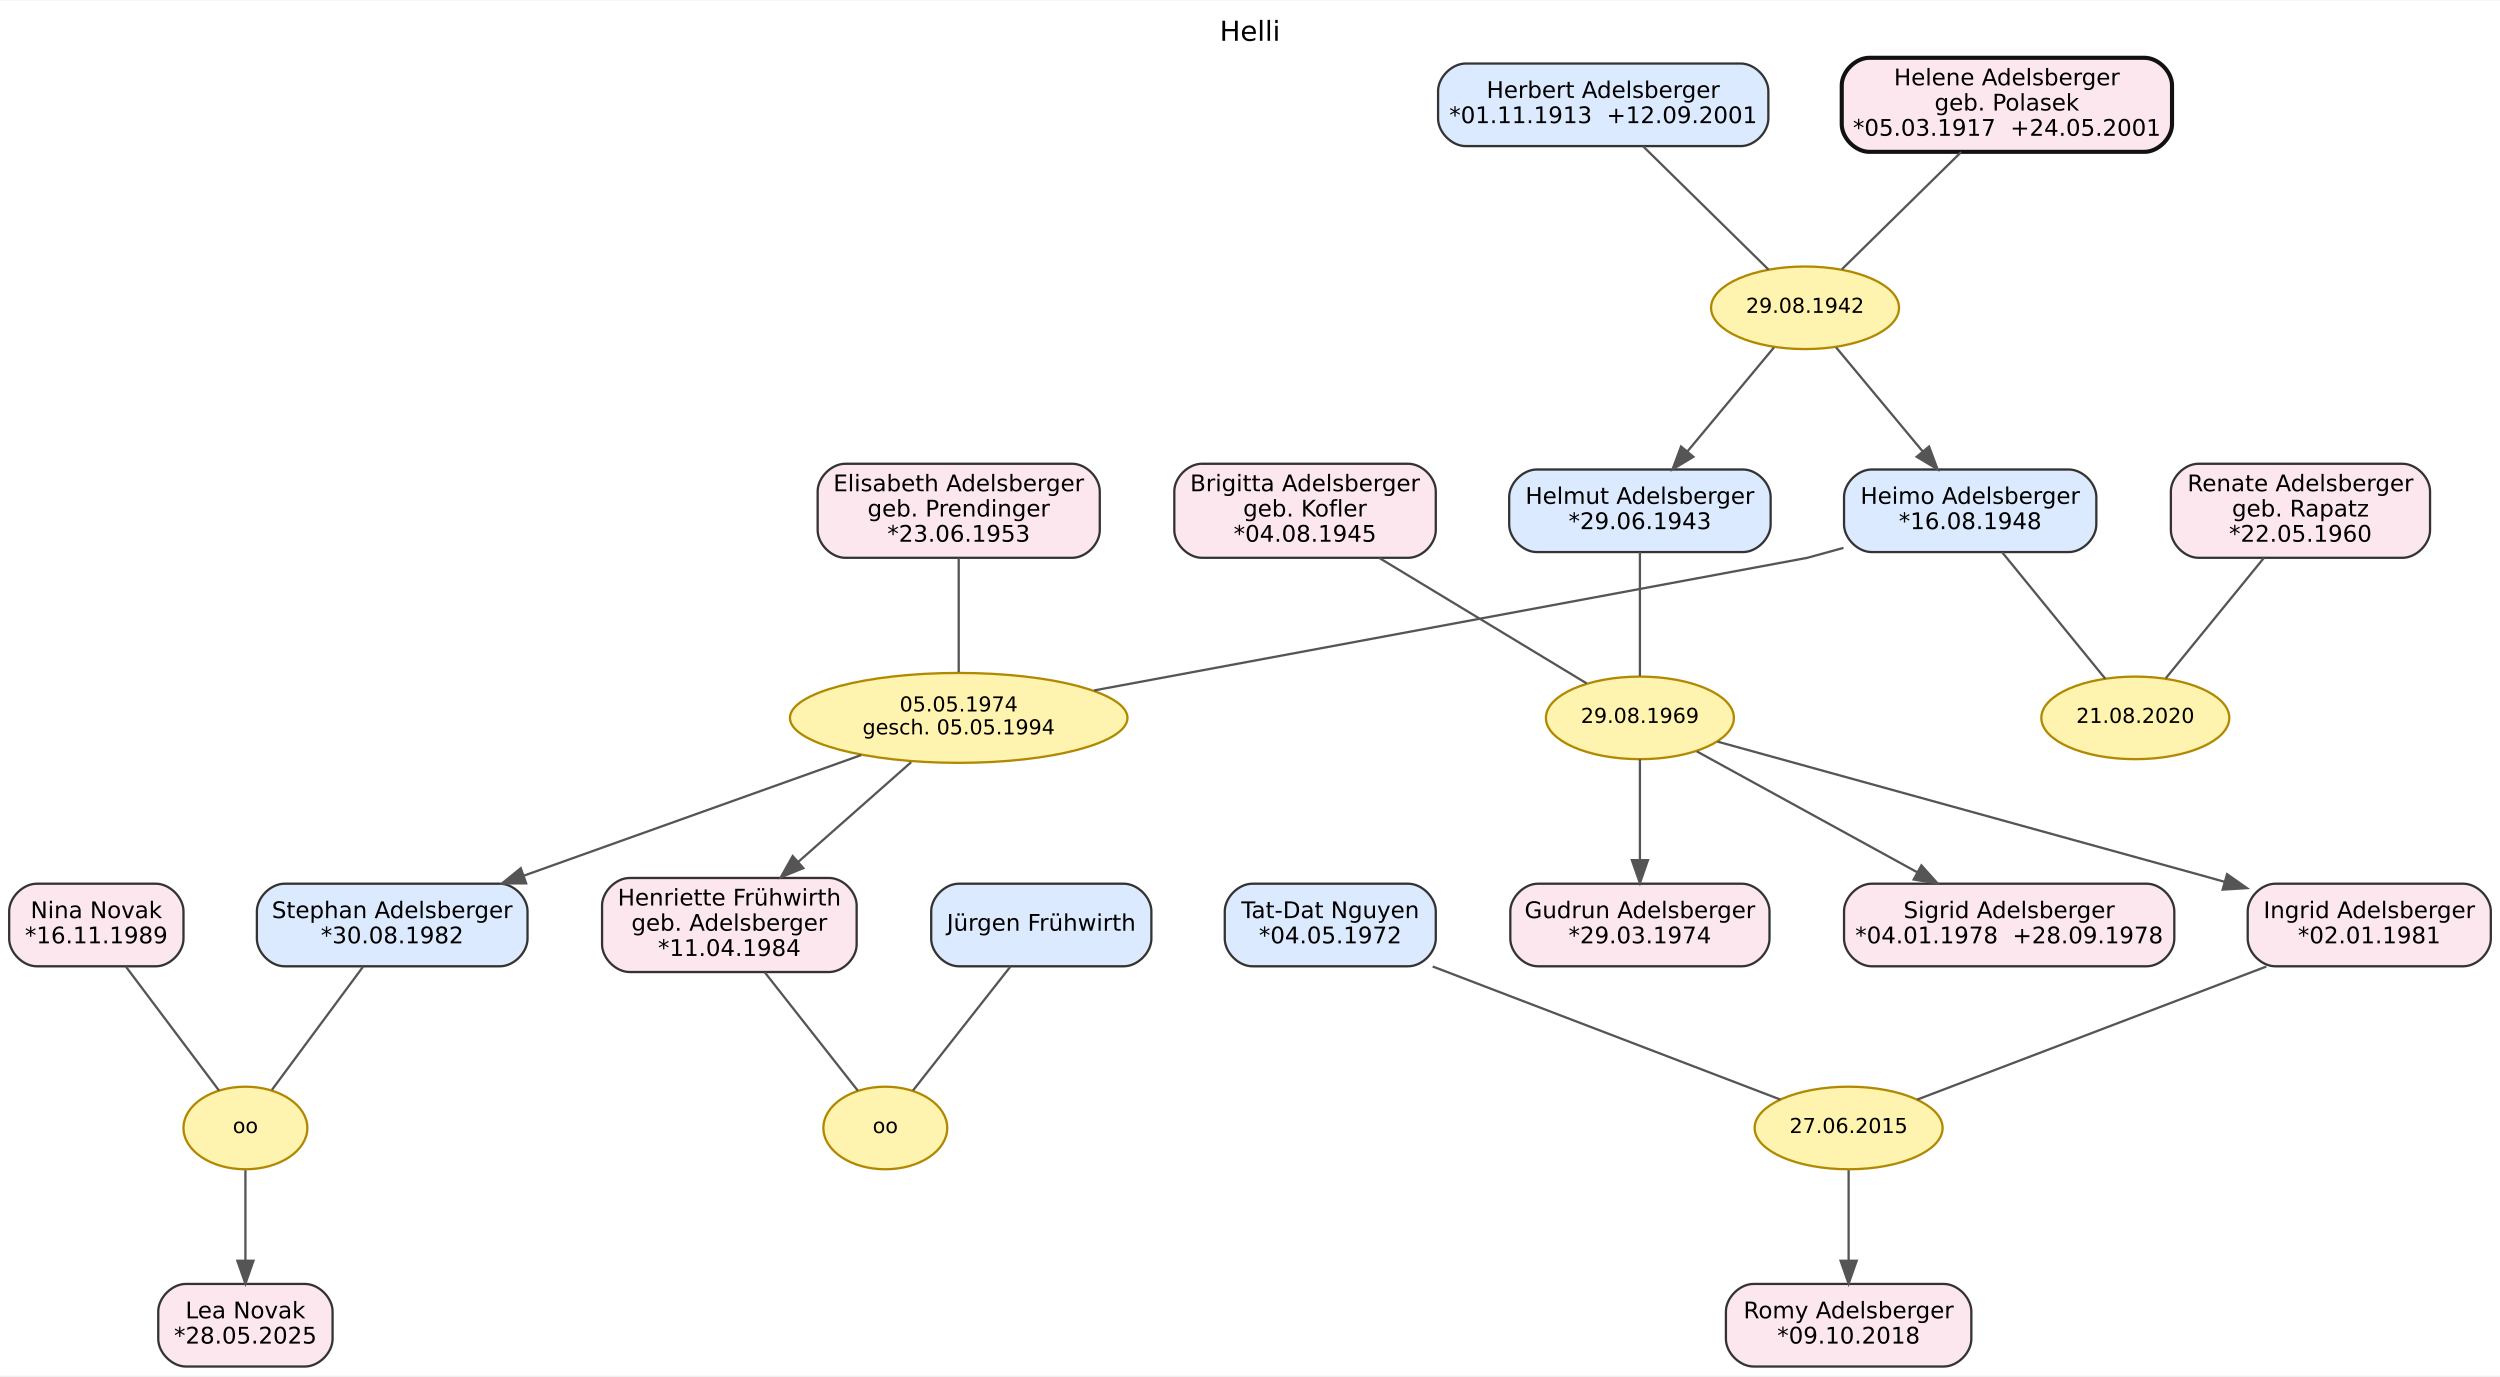
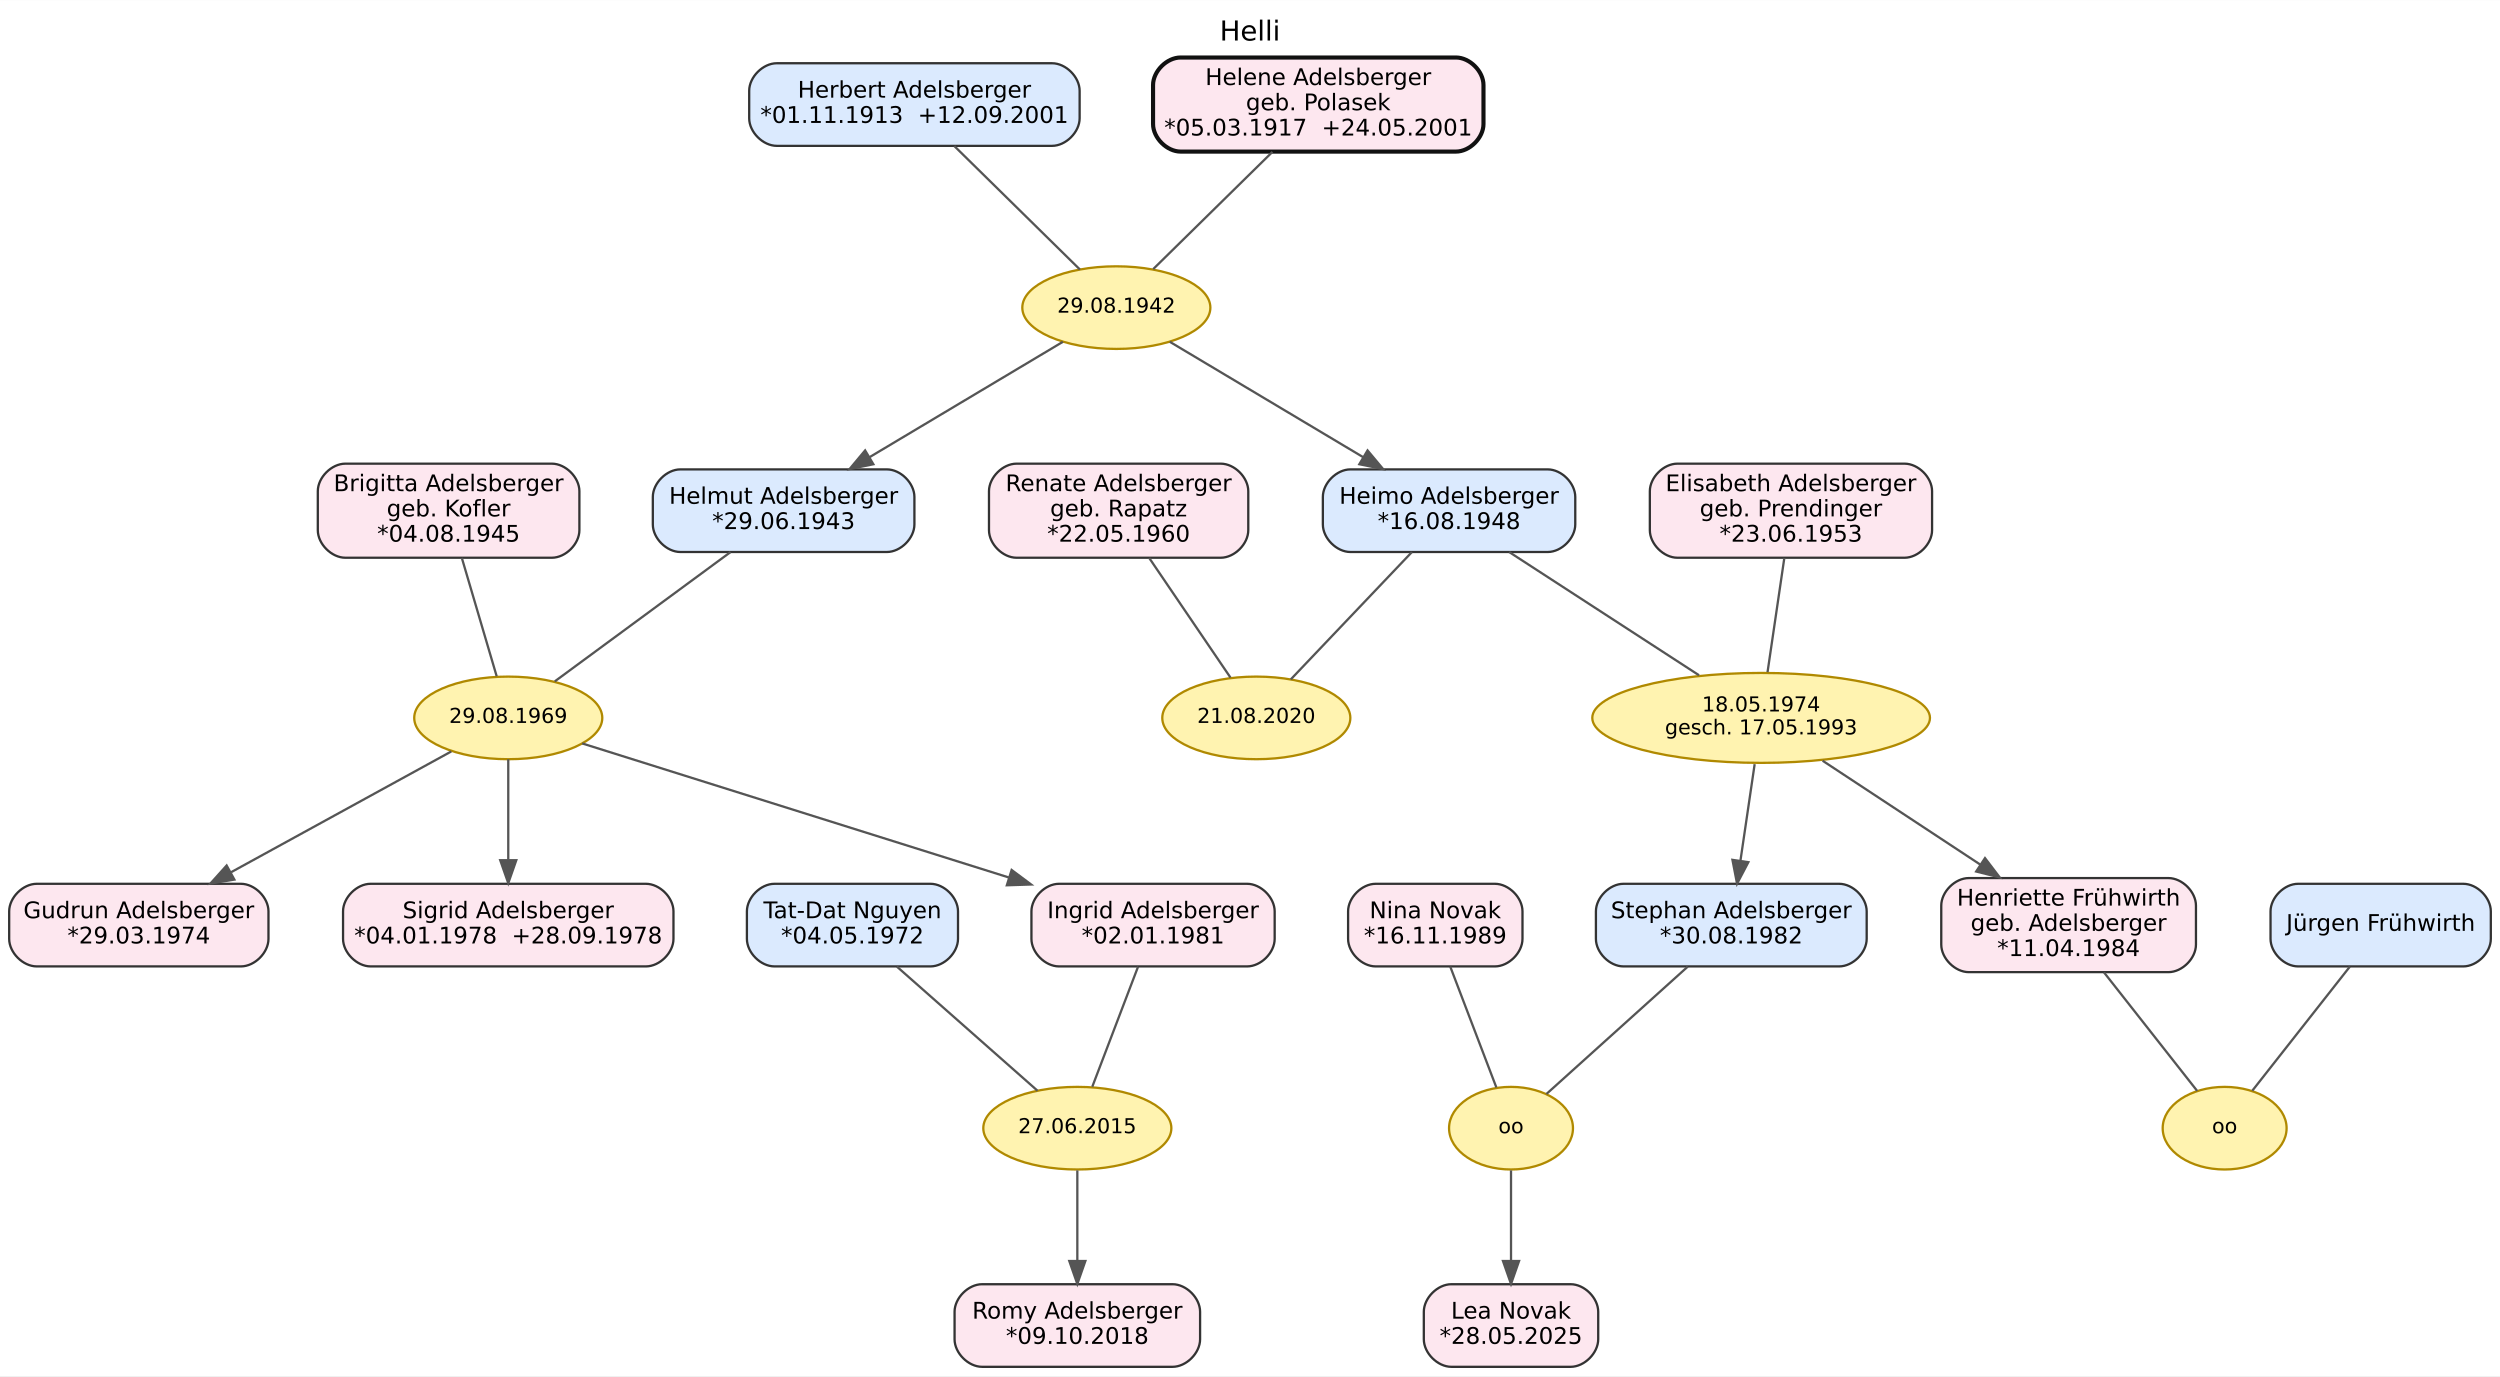
- <svg xmlns="http://www.w3.org/2000/svg" width="1090pt" height="600pt" viewBox="0.00 0.00 1090.00 599.60">
+ <svg xmlns="http://www.w3.org/2000/svg" width="1090pt" height="600pt" viewBox="0.00 0.00 1089.50 599.60">
  <style>
  g[id^="P_"], g[id^="M_"] { cursor: pointer; }
  .highlight ellipse, .highlight polygon, .highlight path, .highlight rect {
    stroke: #d00; stroke-width: 2.5;
  }
  @keyframes pulse { 0%,100%{opacity:1} 50%{opacity:.45} }
  .blink { animation: pulse 0.9s ease-in-out 3; }
</style>
  <g id="graph0" class="graph" transform="scale(1 1) rotate(0) translate(4 595.6)">
-     <polygon fill="white" stroke="transparent" points="-4,4 -4,-595.6 1086,-595.6 1086,4 -4,4" />
-     <text text-anchor="middle" x="541" y="-578" font-family="DejaVu Sans" font-size="12.00">Helli</text>
+     <polygon fill="white" stroke="transparent" points="-4,4 -4,-595.6 1085.5,-595.6 1085.5,4 -4,4" />
+     <text text-anchor="middle" x="540.75" y="-578" font-family="DejaVu Sans" font-size="12.00">Helli</text>
+     <g id="P_att33" class="node">
+       <path fill="#fde7ef" stroke="#333333" d="M277.5,-210.5C277.5,-210.5 157.5,-210.5 157.5,-210.5 151.5,-210.5 145.5,-204.5 145.5,-198.5 145.5,-198.5 145.5,-186.5 145.5,-186.5 145.5,-180.5 151.5,-174.5 157.5,-174.5 157.5,-174.5 277.5,-174.5 277.5,-174.5 283.5,-174.5 289.5,-180.5 289.5,-186.5 289.5,-186.5 289.5,-198.5 289.5,-198.5 289.5,-204.5 283.5,-210.5 277.5,-210.5" />
+       <text text-anchor="middle" x="217.5" y="-195.5" font-family="DejaVu Sans" font-size="10.00">Sigrid Adelsberger</text>
+       <text text-anchor="middle" x="217.5" y="-184.5" font-family="DejaVu Sans" font-size="10.00">*04.01.1978  +28.09.1978</text>
+     </g>
+     <g id="P_att34" class="node">
+       <path fill="#fde7ef" stroke="#333333" d="M539.5,-210.5C539.5,-210.5 457.5,-210.5 457.5,-210.5 451.5,-210.5 445.5,-204.5 445.5,-198.5 445.5,-198.5 445.5,-186.5 445.5,-186.5 445.5,-180.5 451.5,-174.5 457.5,-174.5 457.5,-174.5 539.5,-174.5 539.5,-174.5 545.5,-174.5 551.5,-180.5 551.5,-186.5 551.5,-186.5 551.5,-198.5 551.5,-198.5 551.5,-204.5 545.5,-210.5 539.5,-210.5" />
+       <text text-anchor="middle" x="498.5" y="-195.5" font-family="DejaVu Sans" font-size="10.00">Ingrid Adelsberger</text>
+       <text text-anchor="middle" x="498.5" y="-184.5" font-family="DejaVu Sans" font-size="10.00">*02.01.1981</text>
+     </g>
+     <g id="P_att05" class="node">
+       <path fill="#dbeafe" stroke="#333333" d="M454.5,-568.1C454.5,-568.1 334.5,-568.1 334.5,-568.1 328.5,-568.1 322.5,-562.1 322.5,-556.1 322.5,-556.1 322.5,-544.1 322.5,-544.1 322.5,-538.1 328.5,-532.1 334.5,-532.1 334.5,-532.1 454.5,-532.1 454.5,-532.1 460.5,-532.1 466.5,-538.1 466.5,-544.1 466.5,-544.1 466.5,-556.1 466.5,-556.1 466.5,-562.1 460.5,-568.1 454.5,-568.1" />
+       <text text-anchor="middle" x="394.5" y="-553.1" font-family="DejaVu Sans" font-size="10.00">Herbert Adelsberger</text>
+       <text text-anchor="middle" x="394.5" y="-542.1" font-family="DejaVu Sans" font-size="10.00">*01.11.1913  +12.09.2001</text>
+     </g>
+     <g id="P_att06" class="node">
+       <path fill="#fde7ef" stroke="#111111" stroke-width="1.8" d="M630.5,-570.6C630.5,-570.6 510.5,-570.6 510.5,-570.6 504.5,-570.6 498.5,-564.6 498.5,-558.6 498.5,-558.6 498.5,-541.6 498.5,-541.6 498.5,-535.6 504.5,-529.6 510.5,-529.6 510.5,-529.6 630.5,-529.6 630.5,-529.6 636.5,-529.6 642.5,-535.6 642.5,-541.6 642.5,-541.6 642.5,-558.6 642.5,-558.6 642.5,-564.6 636.5,-570.6 630.5,-570.6" />
+       <text text-anchor="middle" x="570.5" y="-558.6" font-family="DejaVu Sans" font-size="10.00">Helene Adelsberger</text>
+       <text text-anchor="middle" x="570.5" y="-547.6" font-family="DejaVu Sans" font-size="10.00">geb. Polasek</text>
+       <text text-anchor="middle" x="570.5" y="-536.6" font-family="DejaVu Sans" font-size="10.00">*05.03.1917  +24.05.2001</text>
+     </g>
+     <g id="M_attF2" class="node">
+       <ellipse fill="#fff3b0" stroke="#b08900" cx="482.5" cy="-461.6" rx="40.98" ry="18" />
+       <text text-anchor="middle" x="482.5" y="-459.4" font-family="DejaVu Sans" font-size="9.00">29.08.1942</text>
+     </g>
+     <g id="edge5" class="edge">
+       <path fill="none" stroke="#555555" d="M411.89,-532.01C427.81,-516.35 451.2,-493.37 466.63,-478.2" />
+     </g>
+     <g id="P_att08" class="node">
+       <path fill="#fde7ef" stroke="#333333" d="M528,-393.6C528,-393.6 439,-393.6 439,-393.6 433,-393.6 427,-387.6 427,-381.6 427,-381.6 427,-364.6 427,-364.6 427,-358.6 433,-352.6 439,-352.6 439,-352.6 528,-352.6 528,-352.6 534,-352.6 540,-358.6 540,-364.6 540,-364.6 540,-381.6 540,-381.6 540,-387.6 534,-393.6 528,-393.6" />
+       <text text-anchor="middle" x="483.5" y="-381.6" font-family="DejaVu Sans" font-size="10.00">Renate Adelsberger</text>
+       <text text-anchor="middle" x="483.5" y="-370.6" font-family="DejaVu Sans" font-size="10.00">geb. Rapatz</text>
+       <text text-anchor="middle" x="483.5" y="-359.6" font-family="DejaVu Sans" font-size="10.00">*22.05.1960</text>
+     </g>
+     <g id="P_att07" class="node">
+       <path fill="#dbeafe" stroke="#333333" d="M670.5,-391.1C670.5,-391.1 584.5,-391.1 584.5,-391.1 578.5,-391.1 572.5,-385.1 572.5,-379.1 572.5,-379.1 572.5,-367.1 572.5,-367.1 572.5,-361.1 578.5,-355.1 584.5,-355.1 584.5,-355.1 670.5,-355.1 670.5,-355.1 676.5,-355.1 682.5,-361.1 682.5,-367.1 682.5,-367.1 682.5,-379.1 682.5,-379.1 682.5,-385.1 676.5,-391.1 670.5,-391.1" />
+       <text text-anchor="middle" x="627.5" y="-376.1" font-family="DejaVu Sans" font-size="10.00">Heimo Adelsberger</text>
+       <text text-anchor="middle" x="627.5" y="-365.1" font-family="DejaVu Sans" font-size="10.00">*16.08.1948</text>
+     </g>
+     <g id="M_attF3" class="node">
+       <ellipse fill="#fff3b0" stroke="#b08900" cx="543.5" cy="-282.8" rx="40.98" ry="18" />
+       <text text-anchor="middle" x="543.5" y="-280.6" font-family="DejaVu Sans" font-size="9.00">21.08.2020</text>
+     </g>
+     <g id="edge3" class="edge">
+       <path fill="none" stroke="#555555" d="M496.82,-352.5C507.45,-336.85 522.18,-315.17 532.24,-300.37" />
+     </g>
+     <g id="P_att32" class="node">
+       <path fill="#fde7ef" stroke="#333333" d="M101,-210.5C101,-210.5 12,-210.5 12,-210.5 6,-210.5 0,-204.5 0,-198.5 0,-198.5 0,-186.5 0,-186.5 0,-180.5 6,-174.5 12,-174.5 12,-174.5 101,-174.5 101,-174.5 107,-174.5 113,-180.5 113,-186.5 113,-186.5 113,-198.5 113,-198.5 113,-204.5 107,-210.5 101,-210.5" />
+       <text text-anchor="middle" x="56.5" y="-195.5" font-family="DejaVu Sans" font-size="10.00">Gudrun Adelsberger</text>
+       <text text-anchor="middle" x="56.5" y="-184.5" font-family="DejaVu Sans" font-size="10.00">*29.03.1974</text>
+     </g>
+     <g id="P_att14" class="node">
+       <path fill="#fde7ef" stroke="#333333" d="M826,-393.6C826,-393.6 727,-393.6 727,-393.6 721,-393.6 715,-387.6 715,-381.6 715,-381.6 715,-364.6 715,-364.6 715,-358.6 721,-352.6 727,-352.6 727,-352.6 826,-352.6 826,-352.6 832,-352.6 838,-358.6 838,-364.6 838,-364.6 838,-381.6 838,-381.6 838,-387.6 832,-393.6 826,-393.6" />
+       <text text-anchor="middle" x="776.5" y="-381.6" font-family="DejaVu Sans" font-size="10.00">Elisabeth Adelsberger</text>
+       <text text-anchor="middle" x="776.5" y="-370.6" font-family="DejaVu Sans" font-size="10.00">geb. Prendinger</text>
+       <text text-anchor="middle" x="776.5" y="-359.6" font-family="DejaVu Sans" font-size="10.00">*23.06.1953</text>
+     </g>
+     <g id="M_attF5" class="node">
+       <ellipse fill="#fff3b0" stroke="#b08900" cx="763.5" cy="-282.8" rx="73.58" ry="19.6" />
+       <text text-anchor="middle" x="763.5" y="-285.6" font-family="DejaVu Sans" font-size="9.00">18.05.1974</text>
+       <text text-anchor="middle" x="763.5" y="-275.6" font-family="DejaVu Sans" font-size="9.00">gesch. 17.05.1993</text>
+     </g>
+     <g id="edge31" class="edge">
+       <path fill="none" stroke="#555555" d="M773.61,-352.5C771.43,-337.67 768.45,-317.41 766.29,-302.73" />
+     </g>
+     <g id="P_g6p10" class="node">
+       <path fill="#fde7ef" stroke="#333333" d="M507,-36C507,-36 424,-36 424,-36 418,-36 412,-30 412,-24 412,-24 412,-12 412,-12 412,-6 418,0 424,0 424,0 507,0 507,0 513,0 519,-6 519,-12 519,-12 519,-24 519,-24 519,-30 513,-36 507,-36" />
+       <text text-anchor="middle" x="465.5" y="-21" font-family="DejaVu Sans" font-size="10.00">Romy Adelsberger</text>
+       <text text-anchor="middle" x="465.5" y="-10" font-family="DejaVu Sans" font-size="10.00">*09.10.2018</text>
+     </g>
+     <g id="P_att36" class="node">
+       <path fill="#dbeafe" stroke="#333333" d="M382.5,-391.1C382.5,-391.1 292.5,-391.1 292.5,-391.1 286.5,-391.1 280.5,-385.1 280.5,-379.1 280.5,-379.1 280.5,-367.1 280.5,-367.1 280.5,-361.1 286.5,-355.1 292.5,-355.1 292.5,-355.1 382.5,-355.1 382.5,-355.1 388.5,-355.1 394.5,-361.1 394.5,-367.1 394.5,-367.1 394.5,-379.1 394.5,-379.1 394.5,-385.1 388.5,-391.1 382.5,-391.1" />
+       <text text-anchor="middle" x="337.5" y="-376.1" font-family="DejaVu Sans" font-size="10.00">Helmut Adelsberger</text>
+       <text text-anchor="middle" x="337.5" y="-365.1" font-family="DejaVu Sans" font-size="10.00">*29.06.1943</text>
+     </g>
+     <g id="P_g6p02" class="node">
+       <path fill="#fde7ef" stroke="#333333" d="M236.5,-393.6C236.5,-393.6 146.5,-393.6 146.5,-393.6 140.5,-393.6 134.5,-387.6 134.5,-381.6 134.5,-381.6 134.5,-364.6 134.5,-364.6 134.5,-358.6 140.5,-352.6 146.5,-352.6 146.5,-352.6 236.5,-352.6 236.5,-352.6 242.5,-352.6 248.5,-358.6 248.5,-364.6 248.5,-364.6 248.5,-381.6 248.5,-381.6 248.5,-387.6 242.5,-393.6 236.5,-393.6" />
+       <text text-anchor="middle" x="191.5" y="-381.6" font-family="DejaVu Sans" font-size="10.00">Brigitta Adelsberger</text>
+       <text text-anchor="middle" x="191.5" y="-370.6" font-family="DejaVu Sans" font-size="10.00">geb. Kofler</text>
+       <text text-anchor="middle" x="191.5" y="-359.6" font-family="DejaVu Sans" font-size="10.00">*04.08.1945</text>
+     </g>
+     <g id="M_g6F1" class="node">
+       <ellipse fill="#fff3b0" stroke="#b08900" cx="217.5" cy="-282.8" rx="40.98" ry="18" />
+       <text text-anchor="middle" x="217.5" y="-280.6" font-family="DejaVu Sans" font-size="9.00">29.08.1969</text>
+     </g>
+     <g id="edge18" class="edge">
+       <path fill="none" stroke="#555555" d="M314.36,-355.07C292.16,-338.74 258.96,-314.31 237.77,-298.72" />
+     </g>
+     <g id="edge19" class="edge">
+       <path fill="none" stroke="#555555" d="M197.27,-352.5C201.82,-337.06 208.1,-315.73 212.45,-300.95" />
+     </g>
+     <g id="edge6" class="edge">
+       <path fill="none" stroke="#555555" d="M550.53,-529.47C534.81,-514.02 513.19,-492.76 498.57,-478.4" />
+     </g>
+     <g id="P_att21" class="node">
+       <path fill="#dbeafe" stroke="#333333" d="M797.5,-210.5C797.5,-210.5 703.5,-210.5 703.5,-210.5 697.5,-210.5 691.5,-204.5 691.5,-198.5 691.5,-198.5 691.5,-186.5 691.5,-186.5 691.5,-180.5 697.5,-174.5 703.5,-174.5 703.5,-174.5 797.5,-174.5 797.5,-174.5 803.5,-174.5 809.5,-180.5 809.5,-186.5 809.5,-186.5 809.5,-198.5 809.5,-198.5 809.5,-204.5 803.5,-210.5 797.5,-210.5" />
+       <text text-anchor="middle" x="750.5" y="-195.5" font-family="DejaVu Sans" font-size="10.00">Stephan Adelsberger</text>
+       <text text-anchor="middle" x="750.5" y="-184.5" font-family="DejaVu Sans" font-size="10.00">*30.08.1982</text>
+     </g>
+     <g id="P_att35" class="node">
+       <path fill="#fde7ef" stroke="#333333" d="M941,-213C941,-213 854,-213 854,-213 848,-213 842,-207 842,-201 842,-201 842,-184 842,-184 842,-178 848,-172 854,-172 854,-172 941,-172 941,-172 947,-172 953,-178 953,-184 953,-184 953,-201 953,-201 953,-207 947,-213 941,-213" />
+       <text text-anchor="middle" x="897.5" y="-201" font-family="DejaVu Sans" font-size="10.00">Henriette Frühwirth</text>
+       <text text-anchor="middle" x="897.5" y="-190" font-family="DejaVu Sans" font-size="10.00">geb. Adelsberger</text>
+       <text text-anchor="middle" x="897.5" y="-179" font-family="DejaVu Sans" font-size="10.00">*11.04.1984</text>
+     </g>
    <g id="P_attS02" class="node">
-       <path fill="#fde7ef" stroke="#333333" d="M64,-210.5C64,-210.5 12,-210.5 12,-210.5 6,-210.5 0,-204.5 0,-198.5 0,-198.5 0,-186.5 0,-186.5 0,-180.5 6,-174.5 12,-174.5 12,-174.5 64,-174.5 64,-174.5 70,-174.5 76,-180.5 76,-186.5 76,-186.5 76,-198.5 76,-198.5 76,-204.5 70,-210.5 64,-210.5" />
-       <text text-anchor="middle" x="38" y="-195.5" font-family="DejaVu Sans" font-size="10.00">Nina Novak</text>
-       <text text-anchor="middle" x="38" y="-184.5" font-family="DejaVu Sans" font-size="10.00">*16.11.1989</text>
-     </g>
-     <g id="P_att21" class="node">
-       <path fill="#dbeafe" stroke="#333333" d="M214,-210.5C214,-210.5 120,-210.5 120,-210.5 114,-210.5 108,-204.5 108,-198.5 108,-198.5 108,-186.5 108,-186.5 108,-180.5 114,-174.5 120,-174.5 120,-174.5 214,-174.5 214,-174.5 220,-174.5 226,-180.5 226,-186.5 226,-186.5 226,-198.5 226,-198.5 226,-204.5 220,-210.5 214,-210.5" />
-       <text text-anchor="middle" x="167" y="-195.5" font-family="DejaVu Sans" font-size="10.00">Stephan Adelsberger</text>
-       <text text-anchor="middle" x="167" y="-184.5" font-family="DejaVu Sans" font-size="10.00">*30.08.1982</text>
-     </g>
-     <g id="P_att35" class="node">
-       <path fill="#fde7ef" stroke="#333333" d="M357.5,-213C357.5,-213 270.5,-213 270.5,-213 264.5,-213 258.5,-207 258.5,-201 258.5,-201 258.5,-184 258.5,-184 258.5,-178 264.5,-172 270.5,-172 270.5,-172 357.5,-172 357.5,-172 363.5,-172 369.5,-178 369.5,-184 369.5,-184 369.5,-201 369.5,-201 369.5,-207 363.5,-213 357.5,-213" />
-       <text text-anchor="middle" x="314" y="-201" font-family="DejaVu Sans" font-size="10.00">Henriette Frühwirth</text>
-       <text text-anchor="middle" x="314" y="-190" font-family="DejaVu Sans" font-size="10.00">geb. Adelsberger</text>
-       <text text-anchor="middle" x="314" y="-179" font-family="DejaVu Sans" font-size="10.00">*11.04.1984</text>
+       <path fill="#fde7ef" stroke="#333333" d="M647.5,-210.5C647.5,-210.5 595.5,-210.5 595.5,-210.5 589.5,-210.5 583.5,-204.5 583.5,-198.5 583.5,-198.5 583.5,-186.5 583.5,-186.5 583.5,-180.5 589.5,-174.5 595.5,-174.5 595.5,-174.5 647.5,-174.5 647.5,-174.5 653.5,-174.5 659.5,-180.5 659.5,-186.5 659.5,-186.5 659.5,-198.5 659.5,-198.5 659.5,-204.5 653.5,-210.5 647.5,-210.5" />
+       <text text-anchor="middle" x="621.5" y="-195.5" font-family="DejaVu Sans" font-size="10.00">Nina Novak</text>
+       <text text-anchor="middle" x="621.5" y="-184.5" font-family="DejaVu Sans" font-size="10.00">*16.11.1989</text>
    </g>
    <g id="M_attF10" class="node">
-       <ellipse fill="#fff3b0" stroke="#b08900" cx="103" cy="-104" rx="27" ry="18" />
-       <text text-anchor="middle" x="103" y="-101.8" font-family="DejaVu Sans" font-size="9.00">oo</text>
+       <ellipse fill="#fff3b0" stroke="#b08900" cx="654.5" cy="-104" rx="27" ry="18" />
+       <text text-anchor="middle" x="654.5" y="-101.8" font-family="DejaVu Sans" font-size="9.00">oo</text>
+     </g>
+     <g id="edge14" class="edge">
+       <path fill="none" stroke="#555555" d="M731.53,-174.41C713.5,-158.16 686.71,-134.02 669.95,-118.92" />
+     </g>
+     <g id="P_g6p13" class="node">
+       <path fill="#dbeafe" stroke="#333333" d="M1069.5,-210.5C1069.5,-210.5 997.5,-210.5 997.5,-210.5 991.5,-210.5 985.5,-204.5 985.5,-198.5 985.5,-198.5 985.5,-186.5 985.5,-186.5 985.5,-180.5 991.5,-174.5 997.5,-174.5 997.5,-174.5 1069.5,-174.5 1069.5,-174.5 1075.5,-174.5 1081.5,-180.5 1081.5,-186.5 1081.5,-186.5 1081.5,-198.5 1081.5,-198.5 1081.5,-204.5 1075.5,-210.5 1069.5,-210.5" />
+       <text text-anchor="middle" x="1033.5" y="-190" font-family="DejaVu Sans" font-size="10.00">Jürgen Frühwirth</text>
+     </g>
+     <g id="M_g6F5" class="node">
+       <ellipse fill="#fff3b0" stroke="#b08900" cx="965.5" cy="-104" rx="27" ry="18" />
+       <text text-anchor="middle" x="965.5" y="-101.8" font-family="DejaVu Sans" font-size="9.00">oo</text>
+     </g>
+     <g id="edge28" class="edge">
+       <path fill="none" stroke="#555555" d="M912.93,-171.87C925.23,-156.22 942.22,-134.61 953.52,-120.25" />
+     </g>
+     <g id="edge15" class="edge">
+       <path fill="none" stroke="#555555" d="M628.02,-174.41C633.84,-159.15 642.32,-136.92 648.11,-121.76" />
+     </g>
+     <g id="edge27" class="edge">
+       <path fill="none" stroke="#555555" d="M1020.07,-174.41C1007.68,-158.65 989.46,-135.48 977.54,-120.32" />
+     </g>
+     <g id="P_att41" class="node">
+       <path fill="#fde7ef" stroke="#333333" d="M680.5,-36C680.5,-36 628.5,-36 628.5,-36 622.5,-36 616.5,-30 616.5,-24 616.5,-24 616.5,-12 616.5,-12 616.5,-6 622.5,0 628.5,0 628.5,0 680.5,0 680.5,0 686.5,0 692.5,-6 692.5,-12 692.5,-12 692.5,-24 692.5,-24 692.5,-30 686.5,-36 680.5,-36" />
+       <text text-anchor="middle" x="654.5" y="-21" font-family="DejaVu Sans" font-size="10.00">Lea Novak</text>
+       <text text-anchor="middle" x="654.5" y="-10" font-family="DejaVu Sans" font-size="10.00">*28.05.2025</text>
+     </g>
+     <g id="P_g6p09" class="node">
+       <path fill="#dbeafe" stroke="#333333" d="M401.5,-210.5C401.5,-210.5 333.5,-210.5 333.5,-210.5 327.5,-210.5 321.5,-204.5 321.5,-198.5 321.5,-198.5 321.5,-186.5 321.5,-186.5 321.5,-180.5 327.5,-174.5 333.5,-174.5 333.5,-174.5 401.5,-174.5 401.5,-174.5 407.5,-174.5 413.5,-180.5 413.5,-186.5 413.5,-186.5 413.5,-198.5 413.5,-198.5 413.5,-204.5 407.5,-210.5 401.5,-210.5" />
+       <text text-anchor="middle" x="367.5" y="-195.5" font-family="DejaVu Sans" font-size="10.00">Tat-Dat Nguyen</text>
+       <text text-anchor="middle" x="367.5" y="-184.5" font-family="DejaVu Sans" font-size="10.00">*04.05.1972</text>
+     </g>
+     <g id="M_g6F2" class="node">
+       <ellipse fill="#fff3b0" stroke="#b08900" cx="465.5" cy="-104" rx="40.98" ry="18" />
+       <text text-anchor="middle" x="465.5" y="-101.8" font-family="DejaVu Sans" font-size="9.00">27.06.2015</text>
+     </g>
+     <g id="edge39" class="edge">
+       <path fill="none" stroke="#555555" d="M386.86,-174.41C404.71,-158.65 430.97,-135.48 448.15,-120.32" />
+     </g>
+     <g id="edge2" class="edge">
+       <path fill="none" stroke="#555555" d="M611.3,-355.07C596.05,-339.04 573.38,-315.2 558.52,-299.59" />
+     </g>
+     <g id="edge30" class="edge">
+       <path fill="none" stroke="#555555" d="M653.72,-355.07C677.5,-339.64 712.39,-316.98 736.43,-301.38" />
+     </g>
+     <g id="edge40" class="edge">
+       <path fill="none" stroke="#555555" d="M491.98,-174.41C486.19,-159.25 477.79,-137.21 472.01,-122.05" />
+     </g>
+     <g id="edge7" class="edge">
+       <path fill="none" stroke="#555555" d="M459.2,-446.7C436.48,-433.14 401.53,-412.3 374.91,-396.41" />
+       <polygon fill="#555555" stroke="#555555" points="376.61,-393.35 366.23,-391.24 373.02,-399.37 376.61,-393.35" />
+     </g>
+     <g id="edge8" class="edge">
+       <path fill="none" stroke="#555555" d="M505.8,-446.7C528.52,-433.14 563.47,-412.3 590.09,-396.41" />
+       <polygon fill="#555555" stroke="#555555" points="591.98,-399.37 598.77,-391.24 588.39,-393.35 591.98,-399.37" />
    </g>
    <g id="edge16" class="edge">
-       <path fill="none" stroke="#555555" d="M50.84,-174.41C62.68,-158.65 80.1,-135.48 91.49,-120.32" />
-     </g>
-     <g id="P_att33" class="node">
-       <path fill="#fde7ef" stroke="#333333" d="M932,-210.5C932,-210.5 812,-210.5 812,-210.5 806,-210.5 800,-204.5 800,-198.5 800,-198.5 800,-186.5 800,-186.5 800,-180.5 806,-174.5 812,-174.5 812,-174.5 932,-174.5 932,-174.5 938,-174.5 944,-180.5 944,-186.5 944,-186.5 944,-198.5 944,-198.5 944,-204.5 938,-210.5 932,-210.5" />
-       <text text-anchor="middle" x="872" y="-195.5" font-family="DejaVu Sans" font-size="10.00">Sigrid Adelsberger</text>
-       <text text-anchor="middle" x="872" y="-184.5" font-family="DejaVu Sans" font-size="10.00">*04.01.1978  +28.09.1978</text>
-     </g>
-     <g id="P_att34" class="node">
-       <path fill="#fde7ef" stroke="#333333" d="M1070,-210.5C1070,-210.5 988,-210.5 988,-210.5 982,-210.5 976,-204.5 976,-198.5 976,-198.5 976,-186.5 976,-186.5 976,-180.5 982,-174.5 988,-174.5 988,-174.5 1070,-174.5 1070,-174.5 1076,-174.5 1082,-180.5 1082,-186.5 1082,-186.5 1082,-198.5 1082,-198.5 1082,-204.5 1076,-210.5 1070,-210.5" />
-       <text text-anchor="middle" x="1029" y="-195.5" font-family="DejaVu Sans" font-size="10.00">Ingrid Adelsberger</text>
-       <text text-anchor="middle" x="1029" y="-184.5" font-family="DejaVu Sans" font-size="10.00">*02.01.1981</text>
-     </g>
-     <g id="P_g6p09" class="node">
-       <path fill="#dbeafe" stroke="#333333" d="M610,-210.5C610,-210.5 542,-210.5 542,-210.5 536,-210.5 530,-204.5 530,-198.5 530,-198.5 530,-186.5 530,-186.5 530,-180.5 536,-174.5 542,-174.5 542,-174.5 610,-174.5 610,-174.5 616,-174.5 622,-180.5 622,-186.5 622,-186.5 622,-198.5 622,-198.5 622,-204.5 616,-210.5 610,-210.5" />
-       <text text-anchor="middle" x="576" y="-195.5" font-family="DejaVu Sans" font-size="10.00">Tat-Dat Nguyen</text>
-       <text text-anchor="middle" x="576" y="-184.5" font-family="DejaVu Sans" font-size="10.00">*04.05.1972</text>
-     </g>
-     <g id="M_g6F2" class="node">
-       <ellipse fill="#fff3b0" stroke="#b08900" cx="802" cy="-104" rx="40.98" ry="18" />
-       <text text-anchor="middle" x="802" y="-101.8" font-family="DejaVu Sans" font-size="9.00">27.06.2015</text>
-     </g>
-     <g id="edge2" class="edge">
-       <path fill="none" stroke="#555555" d="M620.65,-174.41C665.55,-157.23 733.5,-131.22 772.21,-116.4" />
-     </g>
-     <g id="P_att08" class="node">
-       <path fill="#fde7ef" stroke="#333333" d="M1043.5,-393.6C1043.5,-393.6 954.5,-393.6 954.5,-393.6 948.5,-393.6 942.5,-387.6 942.5,-381.6 942.5,-381.6 942.5,-364.6 942.5,-364.6 942.5,-358.6 948.5,-352.6 954.5,-352.6 954.5,-352.6 1043.5,-352.6 1043.5,-352.6 1049.5,-352.6 1055.5,-358.6 1055.5,-364.6 1055.5,-364.6 1055.5,-381.6 1055.5,-381.6 1055.5,-387.6 1049.5,-393.6 1043.5,-393.6" />
-       <text text-anchor="middle" x="999" y="-381.6" font-family="DejaVu Sans" font-size="10.00">Renate Adelsberger</text>
-       <text text-anchor="middle" x="999" y="-370.6" font-family="DejaVu Sans" font-size="10.00">geb. Rapatz</text>
-       <text text-anchor="middle" x="999" y="-359.6" font-family="DejaVu Sans" font-size="10.00">*22.05.1960</text>
-     </g>
-     <g id="P_att07" class="node">
-       <path fill="#dbeafe" stroke="#333333" d="M898,-391.1C898,-391.1 812,-391.1 812,-391.1 806,-391.1 800,-385.1 800,-379.1 800,-379.1 800,-367.1 800,-367.1 800,-361.1 806,-355.1 812,-355.1 812,-355.1 898,-355.1 898,-355.1 904,-355.1 910,-361.1 910,-367.1 910,-367.1 910,-379.1 910,-379.1 910,-385.1 904,-391.1 898,-391.1" />
-       <text text-anchor="middle" x="855" y="-376.1" font-family="DejaVu Sans" font-size="10.00">Heimo Adelsberger</text>
-       <text text-anchor="middle" x="855" y="-365.1" font-family="DejaVu Sans" font-size="10.00">*16.08.1948</text>
-     </g>
-     <g id="M_attF3" class="node">
-       <ellipse fill="#fff3b0" stroke="#b08900" cx="927" cy="-282.8" rx="40.98" ry="18" />
-       <text text-anchor="middle" x="927" y="-280.6" font-family="DejaVu Sans" font-size="9.00">21.08.2020</text>
+       <path fill="none" stroke="#555555" d="M654.5,-85.6C654.5,-74.26 654.5,-59.23 654.5,-46.32" />
+       <polygon fill="#555555" stroke="#555555" points="658,-46.1 654.5,-36.1 651,-46.1 658,-46.1" />
+     </g>
+     <g id="edge21" class="edge">
+       <path fill="none" stroke="#555555" d="M217.5,-264.77C217.5,-252.39 217.5,-235.37 217.5,-221.06" />
+       <polygon fill="#555555" stroke="#555555" points="221,-220.77 217.5,-210.77 214,-220.77 221,-220.77" />
+     </g>
+     <g id="edge20" class="edge">
+       <path fill="none" stroke="#555555" d="M192.7,-268.2C167.12,-254.17 126.82,-232.07 96.68,-215.54" />
+       <polygon fill="#555555" stroke="#555555" points="98.14,-212.34 87.69,-210.6 94.77,-218.48 98.14,-212.34" />
+     </g>
+     <g id="edge22" class="edge">
+       <path fill="none" stroke="#555555" d="M249.73,-271.67C294.91,-257.47 377.98,-231.37 435.63,-213.26" />
+       <polygon fill="#555555" stroke="#555555" points="436.87,-216.53 445.36,-210.2 434.78,-209.86 436.87,-216.53" />
+     </g>
+     <g id="edge32" class="edge">
+       <path fill="none" stroke="#555555" d="M760.68,-262.64C758.88,-250.39 756.51,-234.32 754.51,-220.75" />
+       <polygon fill="#555555" stroke="#555555" points="757.93,-219.92 753.01,-210.53 751,-220.94 757.93,-219.92" />
+     </g>
+     <g id="edge33" class="edge">
+       <path fill="none" stroke="#555555" d="M790.29,-264.14C809.98,-251.17 837.02,-233.35 859.02,-218.86" />
+       <polygon fill="#555555" stroke="#555555" points="861.06,-221.7 867.48,-213.28 857.21,-215.86 861.06,-221.7" />
    </g>
    <g id="edge41" class="edge">
-       <path fill="none" stroke="#555555" d="M983.02,-352.5C970.18,-336.75 952.35,-314.89 940.28,-300.09" />
-     </g>
-     <g id="P_g6p13" class="node">
-       <path fill="#dbeafe" stroke="#333333" d="M486,-210.5C486,-210.5 414,-210.5 414,-210.5 408,-210.5 402,-204.5 402,-198.5 402,-198.5 402,-186.5 402,-186.5 402,-180.5 408,-174.5 414,-174.5 414,-174.5 486,-174.5 486,-174.5 492,-174.5 498,-180.5 498,-186.5 498,-186.5 498,-198.5 498,-198.5 498,-204.5 492,-210.5 486,-210.5" />
-       <text text-anchor="middle" x="450" y="-190" font-family="DejaVu Sans" font-size="10.00">Jürgen Frühwirth</text>
-     </g>
-     <g id="M_g6F5" class="node">
-       <ellipse fill="#fff3b0" stroke="#b08900" cx="382" cy="-104" rx="27" ry="18" />
-       <text text-anchor="middle" x="382" y="-101.8" font-family="DejaVu Sans" font-size="9.00">oo</text>
-     </g>
-     <g id="edge19" class="edge">
-       <path fill="none" stroke="#555555" d="M436.57,-174.41C424.18,-158.65 405.96,-135.48 394.04,-120.32" />
-     </g>
-     <g id="edge15" class="edge">
-       <path fill="none" stroke="#555555" d="M154.36,-174.41C142.77,-158.75 125.77,-135.77 114.54,-120.6" />
-     </g>
-     <g id="P_att14" class="node">
-       <path fill="#fde7ef" stroke="#333333" d="M463.5,-393.6C463.5,-393.6 364.5,-393.6 364.5,-393.6 358.5,-393.6 352.5,-387.6 352.5,-381.6 352.5,-381.6 352.5,-364.6 352.5,-364.6 352.5,-358.6 358.5,-352.6 364.5,-352.6 364.5,-352.6 463.5,-352.6 463.5,-352.6 469.5,-352.6 475.5,-358.6 475.5,-364.6 475.5,-364.6 475.5,-381.6 475.5,-381.6 475.5,-387.6 469.5,-393.6 463.5,-393.6" />
-       <text text-anchor="middle" x="414" y="-381.6" font-family="DejaVu Sans" font-size="10.00">Elisabeth Adelsberger</text>
-       <text text-anchor="middle" x="414" y="-370.6" font-family="DejaVu Sans" font-size="10.00">geb. Prendinger</text>
-       <text text-anchor="middle" x="414" y="-359.6" font-family="DejaVu Sans" font-size="10.00">*23.06.1953</text>
-     </g>
-     <g id="M_attF5" class="node">
-       <ellipse fill="#fff3b0" stroke="#b08900" cx="414" cy="-282.8" rx="73.58" ry="19.6" />
-       <text text-anchor="middle" x="414" y="-285.6" font-family="DejaVu Sans" font-size="9.00">05.05.1974</text>
-       <text text-anchor="middle" x="414" y="-275.6" font-family="DejaVu Sans" font-size="9.00">gesch. 05.05.1994</text>
-     </g>
-     <g id="edge7" class="edge">
-       <path fill="none" stroke="#555555" d="M414,-352.5C414,-337.67 414,-317.41 414,-302.73" />
-     </g>
-     <g id="P_att05" class="node">
-       <path fill="#dbeafe" stroke="#333333" d="M755,-568.1C755,-568.1 635,-568.1 635,-568.1 629,-568.1 623,-562.1 623,-556.1 623,-556.1 623,-544.1 623,-544.1 623,-538.1 629,-532.1 635,-532.1 635,-532.1 755,-532.1 755,-532.1 761,-532.1 767,-538.1 767,-544.1 767,-544.1 767,-556.1 767,-556.1 767,-562.1 761,-568.1 755,-568.1" />
-       <text text-anchor="middle" x="695" y="-553.1" font-family="DejaVu Sans" font-size="10.00">Herbert Adelsberger</text>
-       <text text-anchor="middle" x="695" y="-542.1" font-family="DejaVu Sans" font-size="10.00">*01.11.1913  +12.09.2001</text>
-     </g>
-     <g id="P_att06" class="node">
-       <path fill="#fde7ef" stroke="#111111" stroke-width="1.8" d="M931,-570.6C931,-570.6 811,-570.6 811,-570.6 805,-570.6 799,-564.6 799,-558.6 799,-558.6 799,-541.6 799,-541.6 799,-535.6 805,-529.6 811,-529.6 811,-529.6 931,-529.6 931,-529.6 937,-529.6 943,-535.6 943,-541.6 943,-541.6 943,-558.6 943,-558.6 943,-564.6 937,-570.6 931,-570.6" />
-       <text text-anchor="middle" x="871" y="-558.6" font-family="DejaVu Sans" font-size="10.00">Helene Adelsberger</text>
-       <text text-anchor="middle" x="871" y="-547.6" font-family="DejaVu Sans" font-size="10.00">geb. Polasek</text>
-       <text text-anchor="middle" x="871" y="-536.6" font-family="DejaVu Sans" font-size="10.00">*05.03.1917  +24.05.2001</text>
-     </g>
-     <g id="M_attF2" class="node">
-       <ellipse fill="#fff3b0" stroke="#b08900" cx="783" cy="-461.6" rx="40.98" ry="18" />
-       <text text-anchor="middle" x="783" y="-459.4" font-family="DejaVu Sans" font-size="9.00">29.08.1942</text>
-     </g>
-     <g id="edge22" class="edge">
-       <path fill="none" stroke="#555555" d="M712.39,-532.01C728.31,-516.35 751.7,-493.37 767.13,-478.2" />
-     </g>
-     <g id="P_att32" class="node">
-       <path fill="#fde7ef" stroke="#333333" d="M755.5,-210.5C755.5,-210.5 666.5,-210.5 666.5,-210.5 660.5,-210.5 654.5,-204.5 654.5,-198.5 654.5,-198.5 654.5,-186.5 654.5,-186.5 654.5,-180.5 660.5,-174.5 666.5,-174.5 666.5,-174.5 755.5,-174.5 755.5,-174.5 761.5,-174.5 767.5,-180.5 767.5,-186.5 767.5,-186.5 767.5,-198.5 767.5,-198.5 767.5,-204.5 761.5,-210.5 755.5,-210.5" />
-       <text text-anchor="middle" x="711" y="-195.5" font-family="DejaVu Sans" font-size="10.00">Gudrun Adelsberger</text>
-       <text text-anchor="middle" x="711" y="-184.5" font-family="DejaVu Sans" font-size="10.00">*29.03.1974</text>
-     </g>
-     <g id="edge6" class="edge">
-       <path fill="none" stroke="#555555" d="M799.76,-356.93C790.59,-354.41 784,-352.6 784,-352.6 784,-352.6 577.5,-314.2 473.04,-294.78" />
-     </g>
-     <g id="edge40" class="edge">
-       <path fill="none" stroke="#555555" d="M868.88,-355.07C881.88,-339.14 901.15,-315.5 913.89,-299.88" />
-     </g>
-     <g id="P_att36" class="node">
-       <path fill="#dbeafe" stroke="#333333" d="M756,-391.1C756,-391.1 666,-391.1 666,-391.1 660,-391.1 654,-385.1 654,-379.1 654,-379.1 654,-367.1 654,-367.1 654,-361.1 660,-355.1 666,-355.1 666,-355.1 756,-355.1 756,-355.1 762,-355.1 768,-361.1 768,-367.1 768,-367.1 768,-379.1 768,-379.1 768,-385.1 762,-391.1 756,-391.1" />
-       <text text-anchor="middle" x="711" y="-376.1" font-family="DejaVu Sans" font-size="10.00">Helmut Adelsberger</text>
-       <text text-anchor="middle" x="711" y="-365.1" font-family="DejaVu Sans" font-size="10.00">*29.06.1943</text>
-     </g>
-     <g id="P_g6p02" class="node">
-       <path fill="#fde7ef" stroke="#333333" d="M610,-393.6C610,-393.6 520,-393.6 520,-393.6 514,-393.6 508,-387.6 508,-381.6 508,-381.6 508,-364.6 508,-364.6 508,-358.6 514,-352.6 520,-352.6 520,-352.6 610,-352.6 610,-352.6 616,-352.6 622,-358.6 622,-364.6 622,-364.6 622,-381.6 622,-381.6 622,-387.6 616,-393.6 610,-393.6" />
-       <text text-anchor="middle" x="565" y="-381.6" font-family="DejaVu Sans" font-size="10.00">Brigitta Adelsberger</text>
-       <text text-anchor="middle" x="565" y="-370.6" font-family="DejaVu Sans" font-size="10.00">geb. Kofler</text>
-       <text text-anchor="middle" x="565" y="-359.6" font-family="DejaVu Sans" font-size="10.00">*04.08.1945</text>
-     </g>
-     <g id="M_g6F1" class="node">
-       <ellipse fill="#fff3b0" stroke="#b08900" cx="711" cy="-282.8" rx="40.98" ry="18" />
-       <text text-anchor="middle" x="711" y="-280.6" font-family="DejaVu Sans" font-size="9.00">29.08.1969</text>
-     </g>
-     <g id="edge31" class="edge">
-       <path fill="none" stroke="#555555" d="M711,-355.07C711,-339.54 711,-316.69 711,-301.07" />
-     </g>
-     <g id="P_g6p10" class="node">
-       <path fill="#fde7ef" stroke="#333333" d="M843.5,-36C843.5,-36 760.5,-36 760.5,-36 754.5,-36 748.5,-30 748.5,-24 748.5,-24 748.5,-12 748.5,-12 748.5,-6 754.5,0 760.5,0 760.5,0 843.5,0 843.5,0 849.5,0 855.5,-6 855.5,-12 855.5,-12 855.5,-24 855.5,-24 855.5,-30 849.5,-36 843.5,-36" />
-       <text text-anchor="middle" x="802" y="-21" font-family="DejaVu Sans" font-size="10.00">Romy Adelsberger</text>
-       <text text-anchor="middle" x="802" y="-10" font-family="DejaVu Sans" font-size="10.00">*09.10.2018</text>
-     </g>
-     <g id="P_att41" class="node">
-       <path fill="#fde7ef" stroke="#333333" d="M129,-36C129,-36 77,-36 77,-36 71,-36 65,-30 65,-24 65,-24 65,-12 65,-12 65,-6 71,0 77,0 77,0 129,0 129,0 135,0 141,-6 141,-12 141,-12 141,-24 141,-24 141,-30 135,-36 129,-36" />
-       <text text-anchor="middle" x="103" y="-21" font-family="DejaVu Sans" font-size="10.00">Lea Novak</text>
-       <text text-anchor="middle" x="103" y="-10" font-family="DejaVu Sans" font-size="10.00">*28.05.2025</text>
-     </g>
-     <g id="edge32" class="edge">
-       <path fill="none" stroke="#555555" d="M597.4,-352.5C624.79,-335.94 663.35,-312.61 687.76,-297.85" />
-     </g>
-     <g id="edge20" class="edge">
-       <path fill="none" stroke="#555555" d="M329.43,-171.87C341.73,-156.22 358.72,-134.61 370.02,-120.25" />
-     </g>
-     <g id="edge3" class="edge">
-       <path fill="none" stroke="#555555" d="M984.15,-174.41C939.06,-157.23 870.81,-131.22 831.92,-116.4" />
-     </g>
-     <g id="edge23" class="edge">
-       <path fill="none" stroke="#555555" d="M851.03,-529.47C835.31,-514.02 813.69,-492.76 799.07,-478.4" />
-     </g>
-     <g id="edge4" class="edge">
-       <path fill="none" stroke="#555555" d="M802,-85.6C802,-74.26 802,-59.23 802,-46.32" />
-       <polygon fill="#555555" stroke="#555555" points="805.5,-46.1 802,-36.1 798.5,-46.1 805.5,-46.1" />
-     </g>
-     <g id="edge8" class="edge">
-       <path fill="none" stroke="#555555" d="M371.54,-266.62C330.93,-252.1 269.4,-230.11 224.43,-214.03" />
-       <polygon fill="#555555" stroke="#555555" points="225.41,-210.66 214.81,-210.59 223.05,-217.25 225.41,-210.66" />
-     </g>
-     <g id="edge9" class="edge">
-       <path fill="none" stroke="#555555" d="M393.28,-263.5C379.02,-250.91 359.86,-233.99 343.95,-219.94" />
-       <polygon fill="#555555" stroke="#555555" points="346.24,-217.3 336.43,-213.31 341.61,-222.55 346.24,-217.3" />
-     </g>
-     <g id="edge17" class="edge">
-       <path fill="none" stroke="#555555" d="M103,-85.6C103,-74.26 103,-59.23 103,-46.32" />
-       <polygon fill="#555555" stroke="#555555" points="106.5,-46.1 103,-36.1 99.5,-46.1 106.5,-46.1" />
-     </g>
-     <g id="edge25" class="edge">
-       <path fill="none" stroke="#555555" d="M796.54,-444.33C807.2,-431.53 822.22,-413.48 834.37,-398.88" />
-       <polygon fill="#555555" stroke="#555555" points="837.07,-401.11 840.78,-391.18 831.69,-396.63 837.07,-401.11" />
-     </g>
-     <g id="edge24" class="edge">
-       <path fill="none" stroke="#555555" d="M769.46,-444.33C758.8,-431.53 743.78,-413.48 731.63,-398.88" />
-       <polygon fill="#555555" stroke="#555555" points="734.31,-396.63 725.22,-391.18 728.93,-401.11 734.31,-396.63" />
-     </g>
-     <g id="edge34" class="edge">
-       <path fill="none" stroke="#555555" d="M735.8,-268.2C761.38,-254.17 801.68,-232.07 831.82,-215.54" />
-       <polygon fill="#555555" stroke="#555555" points="833.73,-218.48 840.81,-210.6 830.36,-212.34 833.73,-218.48" />
-     </g>
-     <g id="edge33" class="edge">
-       <path fill="none" stroke="#555555" d="M711,-264.77C711,-252.39 711,-235.37 711,-221.06" />
-       <polygon fill="#555555" stroke="#555555" points="714.5,-220.77 711,-210.77 707.5,-220.77 714.5,-220.77" />
-     </g>
-     <g id="edge35" class="edge">
-       <path fill="none" stroke="#555555" d="M744.84,-272.45C812.92,-253.64 960,-213 960,-213 960,-213 962.2,-212.38 965.8,-211.36" />
-       <polygon fill="#555555" stroke="#555555" points="966.99,-214.66 975.66,-208.58 965.08,-207.93 966.99,-214.66" />
+       <path fill="none" stroke="#555555" d="M465.5,-85.6C465.5,-74.26 465.5,-59.23 465.5,-46.32" />
+       <polygon fill="#555555" stroke="#555555" points="469,-46.1 465.5,-36.1 462,-46.1 469,-46.1" />
    </g>
  </g>
</svg>
